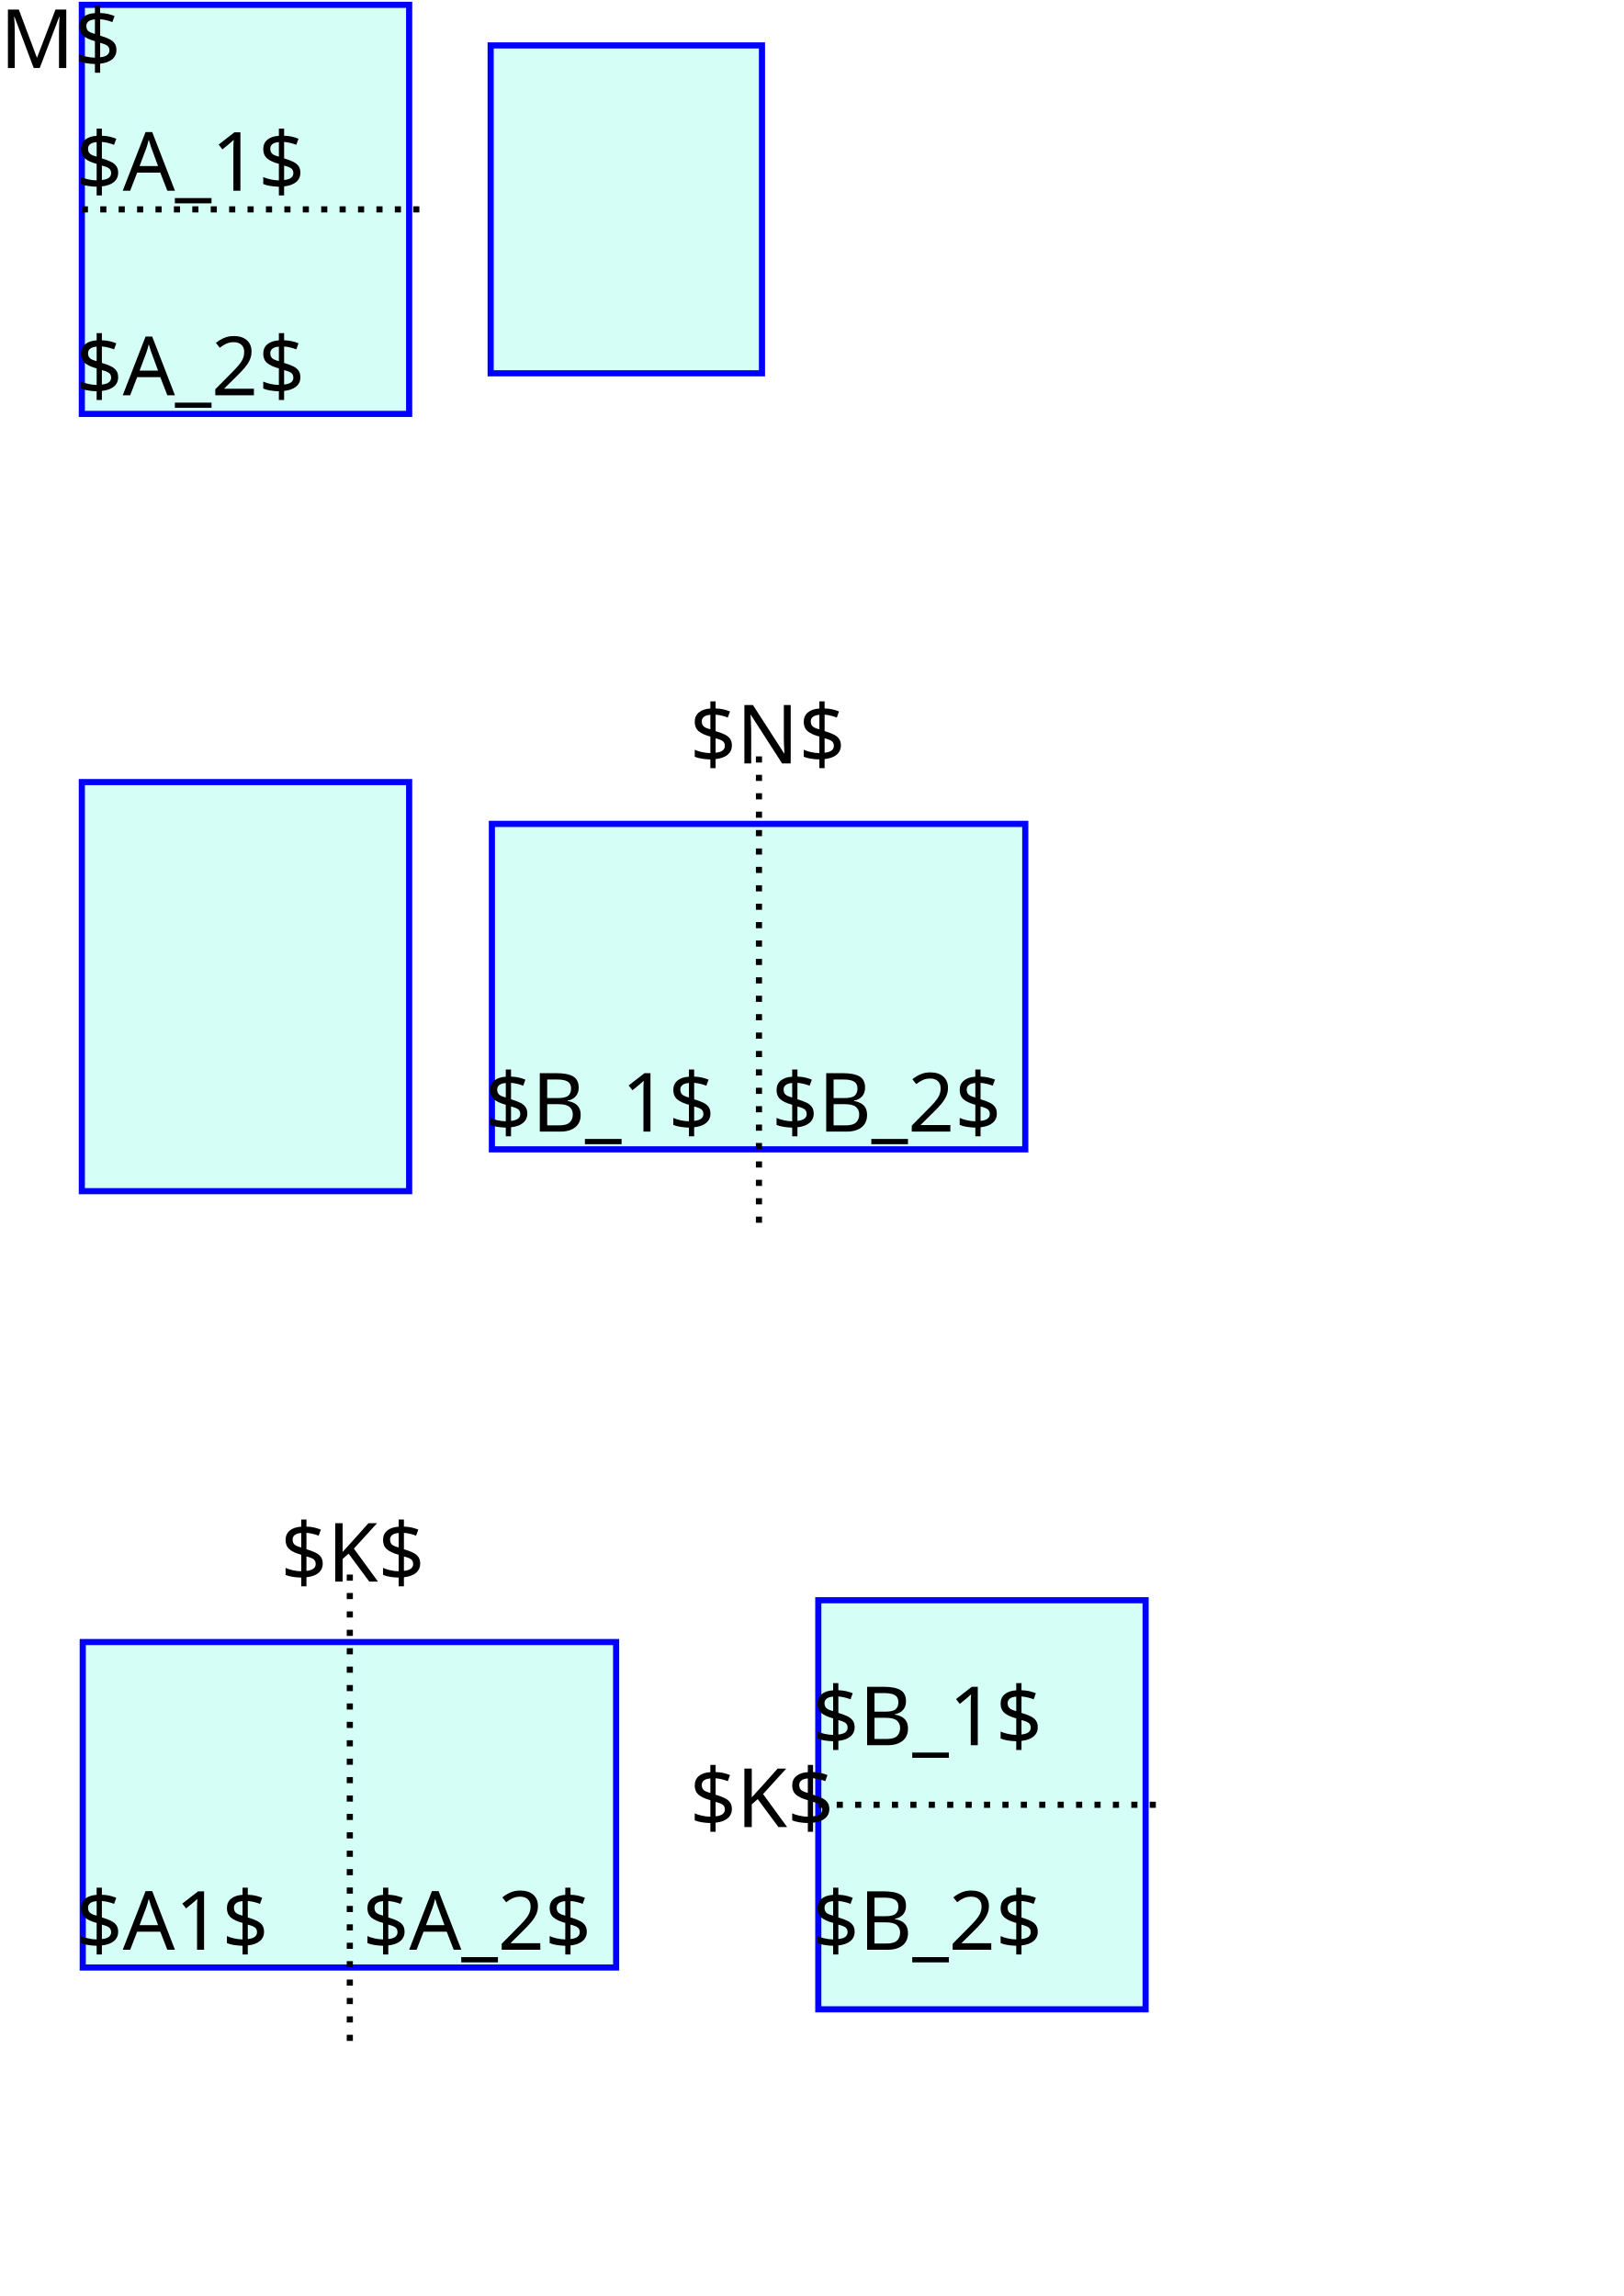
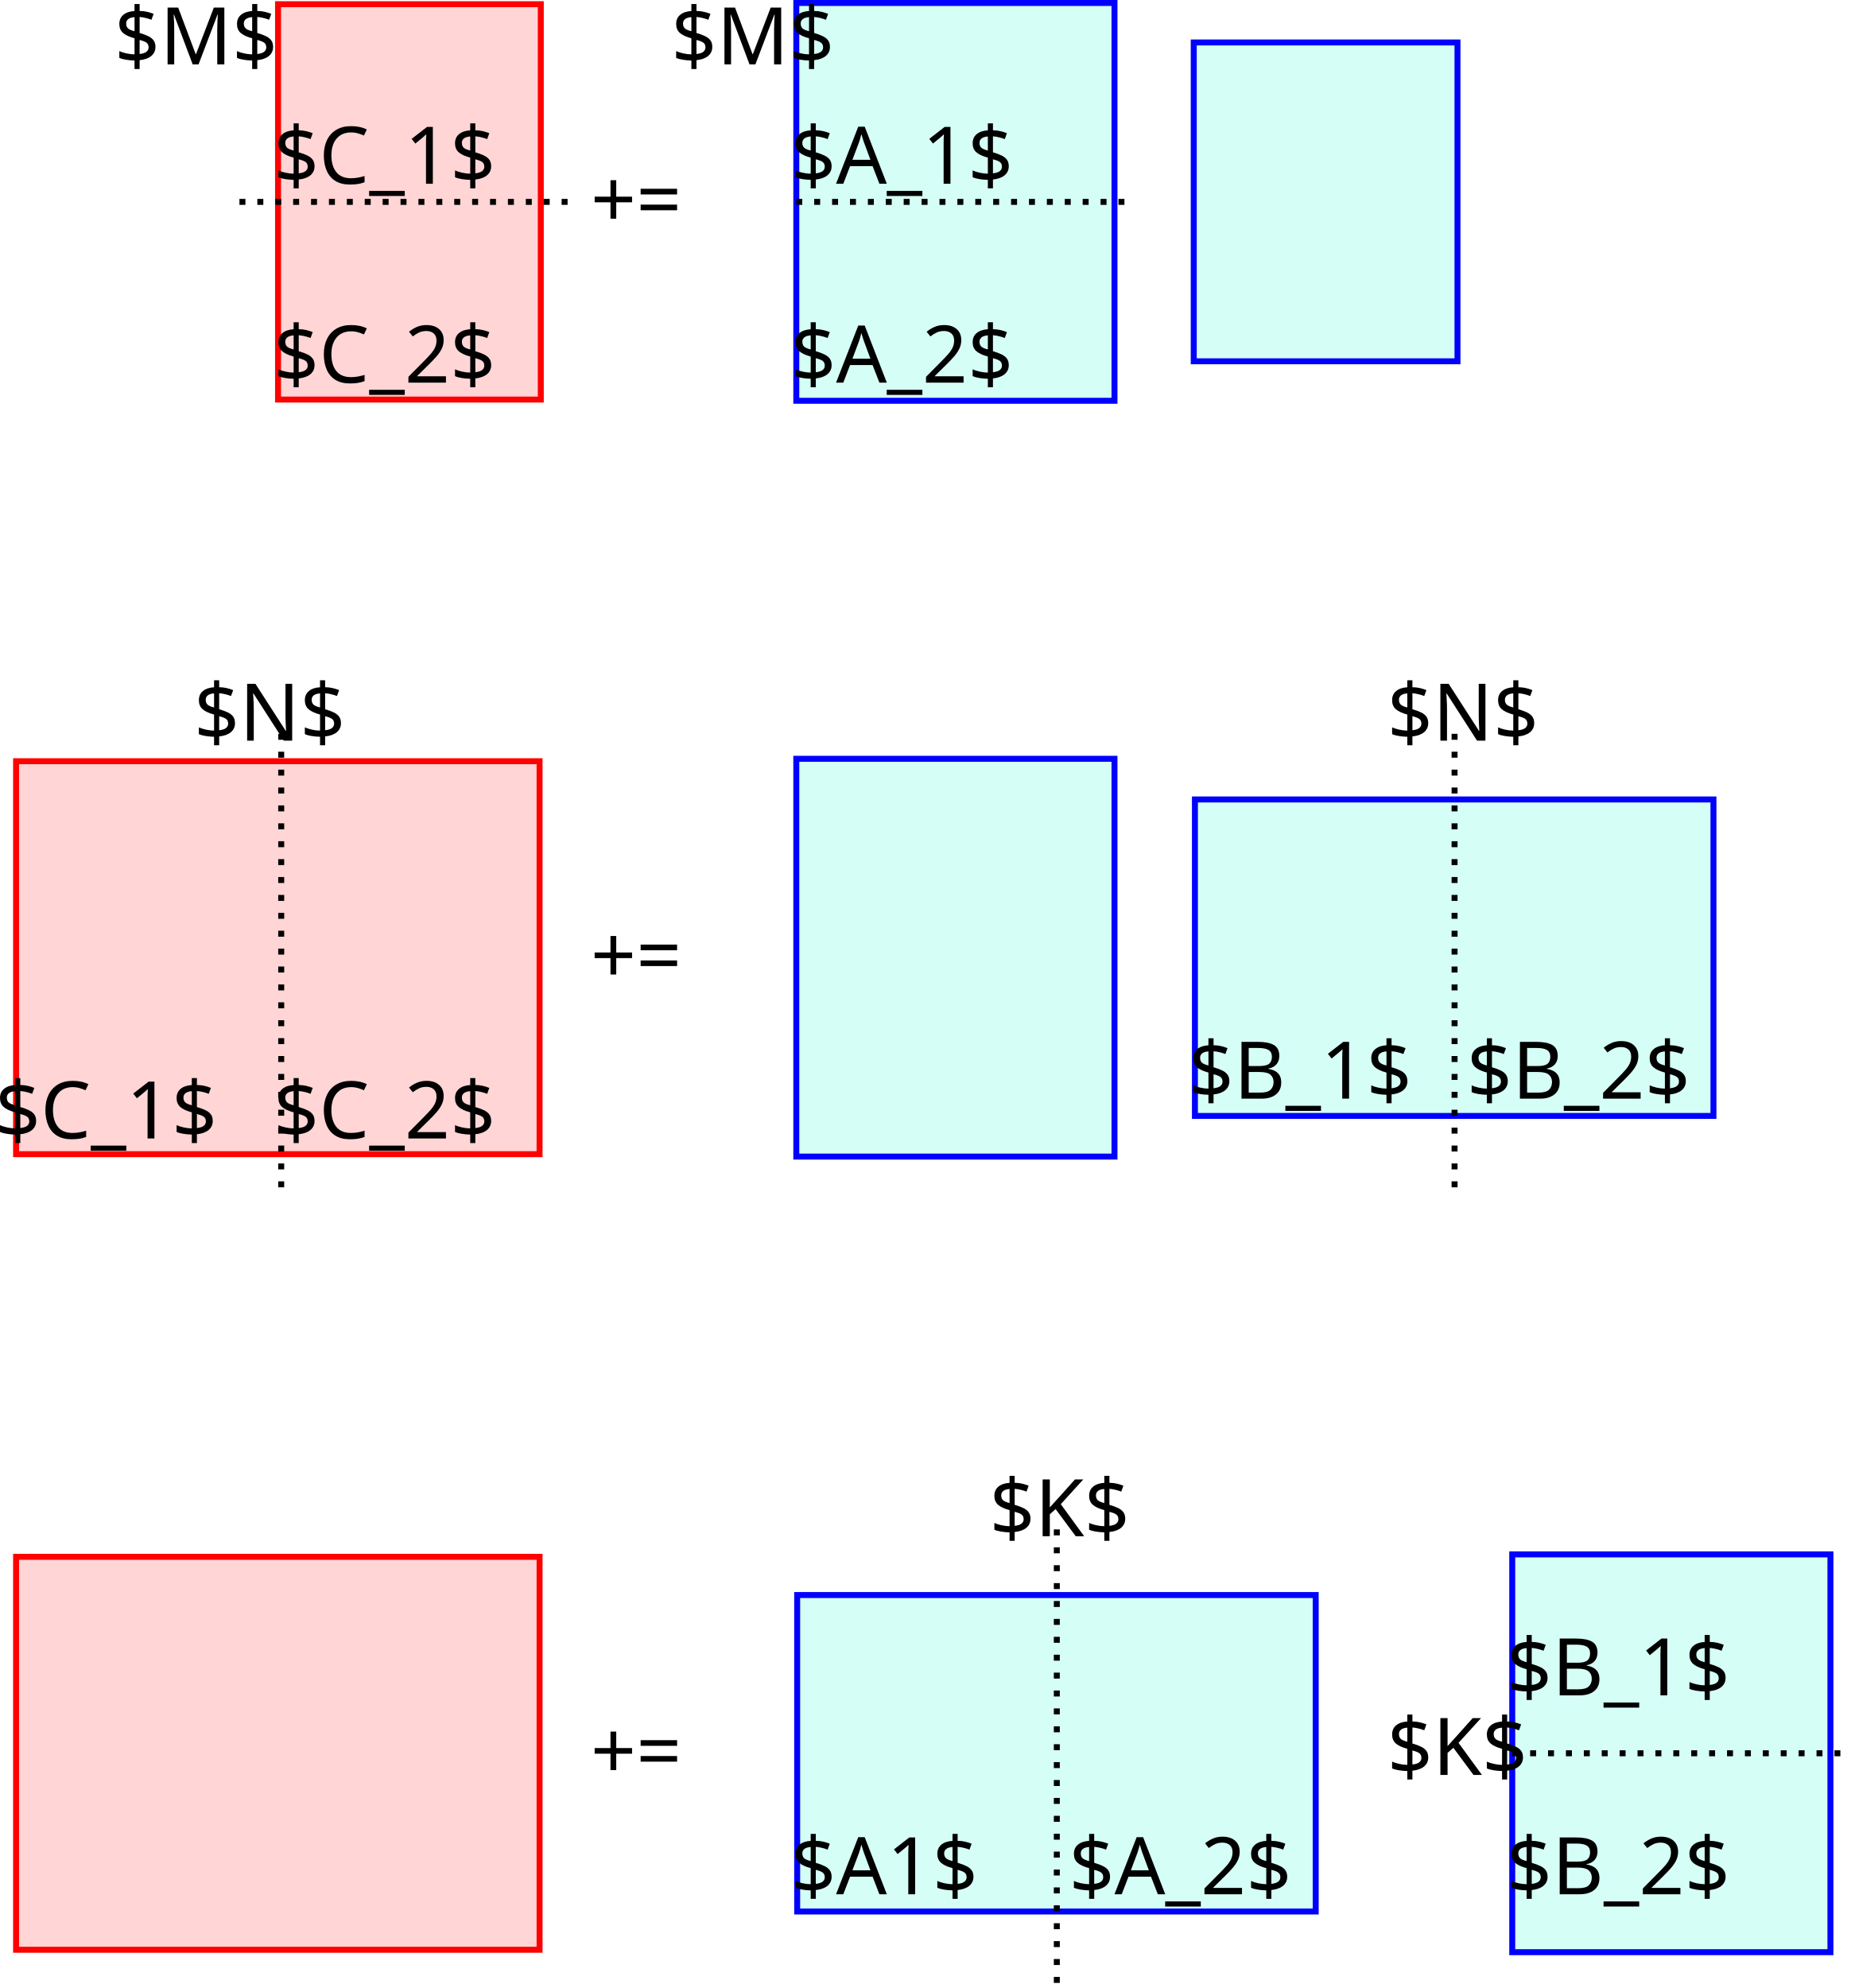
- <svg xmlns="http://www.w3.org/2000/svg" width="210mm" height="297mm" id="svg2" version="1.1">
+ <svg xmlns="http://www.w3.org/2000/svg" width="246.169mm" height="264.454mm" id="svg2" version="1.1">
  <defs id="defs4" />
-   <g id="layer1">
-     <rect y="2.97" x="-220.595" height="198.785" width="132.12" id="rect3770" style="fill:#ffd5d5;fill-opacity:1;stroke:#ff0000;stroke-width:3;stroke-miterlimit:4;stroke-opacity:1;stroke-dasharray:none;stroke-dashoffset:0" />
-     <text id="text3772" y="115.255" x="-63.381" style="font-size:40px;font-style:normal;font-weight:normal;line-height:125%;letter-spacing:0px;word-spacing:0px;fill:#000000;fill-opacity:1;stroke:none;font-family:Sans" xml:space="preserve">
-       <tspan y="115.255" x="-63.381" id="tspan3774">+=</tspan>
+   <g id="layer1" transform="translate(360.4033,-0.8621826)">
+     <rect y="2.97" x="-220.595" height="198.785" width="132.12" id="rect3770" style="fill:#ffd5d5;fill-opacity:1;stroke:#ff0000;stroke-width:3;stroke-miterlimit:4;stroke-dasharray:none;stroke-dashoffset:0;stroke-opacity:1" />
+     <text id="text3772" y="115.255" x="-63.381" style="font-style:normal;font-weight:normal;line-height:0%;font-family:sans-serif;letter-spacing:0px;word-spacing:0px;fill:#000000;fill-opacity:1;stroke:none" xml:space="preserve">
+       <tspan y="115.255" x="-63.381" id="tspan3774" style="font-size:40px;line-height:1.25;font-family:sans-serif">+=</tspan>
    </text>
-     <rect style="fill:#d5fff6;fill-opacity:1;stroke:#0000ff;stroke-width:3;stroke-miterlimit:4;stroke-opacity:1;stroke-dasharray:none;stroke-dashoffset:0" id="rect3005" width="160" height="200" x="40" y="2.362" />
-     <rect y="-372.47" x="22.212" height="132.621" width="160.301" id="rect3007" style="fill:#d5fff6;fill-opacity:1;stroke:#0000ff;stroke-width:3;stroke-miterlimit:4;stroke-opacity:1;stroke-dasharray:none;stroke-dashoffset:0" transform="matrix(0,1,-1,0,0,0)" />
-     <path style="fill:none;stroke:#000000;stroke-width:3;stroke-linecap:butt;stroke-linejoin:miter;stroke-miterlimit:4;stroke-opacity:1;stroke-dasharray:3, 6;stroke-dashoffset:0;marker-end:none" d="m -240,102.362 170,0" id="path4435" />
-     <path id="path4617" d="m 40,102.362 170,0" style="fill:none;stroke:#000000;stroke-width:3;stroke-linecap:butt;stroke-linejoin:miter;stroke-miterlimit:4;stroke-opacity:1;stroke-dasharray:3, 6;stroke-dashoffset:0;marker-end:none" />
-     <rect style="fill:#ffd5d5;fill-opacity:1;stroke:#ff0000;stroke-width:3;stroke-miterlimit:4;stroke-opacity:1;stroke-dasharray:none;stroke-dashoffset:0" id="rect4619" width="263.228" height="197.563" x="-352.315" y="383.581" />
-     <text xml:space="preserve" style="font-size:40px;font-style:normal;font-weight:normal;line-height:125%;letter-spacing:0px;word-spacing:0px;fill:#000000;fill-opacity:1;stroke:none;font-family:Sans" x="-63.381" y="495.255" id="text4621">
-       <tspan id="tspan4623" x="-63.381" y="495.255">+=</tspan>
+     <rect style="fill:#d5fff6;fill-opacity:1;stroke:#0000ff;stroke-width:3;stroke-miterlimit:4;stroke-dasharray:none;stroke-dashoffset:0;stroke-opacity:1" id="rect3005" width="160" height="200" x="40" y="2.362" />
+     <rect y="-372.47" x="22.212" height="132.621" width="160.301" id="rect3007" style="fill:#d5fff6;fill-opacity:1;stroke:#0000ff;stroke-width:3;stroke-miterlimit:4;stroke-dasharray:none;stroke-dashoffset:0;stroke-opacity:1" transform="rotate(90)" />
+     <path style="fill:none;stroke:#000000;stroke-width:3;stroke-linecap:butt;stroke-linejoin:miter;stroke-miterlimit:4;stroke-dasharray:3, 6;stroke-dashoffset:0;stroke-opacity:1;marker-end:none" d="M -240,102.362 H -70" id="path4435" />
+     <path id="path4617" d="M 40,102.362 H 210" style="fill:none;stroke:#000000;stroke-width:3;stroke-linecap:butt;stroke-linejoin:miter;stroke-miterlimit:4;stroke-dasharray:3, 6;stroke-dashoffset:0;stroke-opacity:1;marker-end:none" />
+     <rect style="fill:#ffd5d5;fill-opacity:1;stroke:#ff0000;stroke-width:3;stroke-miterlimit:4;stroke-dasharray:none;stroke-dashoffset:0;stroke-opacity:1" id="rect4619" width="263.228" height="197.563" x="-352.315" y="383.581" />
+     <text xml:space="preserve" style="font-style:normal;font-weight:normal;line-height:0%;font-family:sans-serif;letter-spacing:0px;word-spacing:0px;fill:#000000;fill-opacity:1;stroke:none" x="-63.381" y="495.255" id="text4621">
+       <tspan id="tspan4623" x="-63.381" y="495.255" style="font-size:40px;line-height:1.25;font-family:sans-serif">+=</tspan>
    </text>
-     <rect y="382.362" x="40" height="200" width="160" id="rect4625" style="fill:#d5fff6;fill-opacity:1;stroke:#0000ff;stroke-width:3;stroke-miterlimit:4;stroke-opacity:1;stroke-dasharray:none;stroke-dashoffset:0" />
-     <rect transform="matrix(0,1,-1,0,0,0)" style="fill:#d5fff6;fill-opacity:1;stroke:#0000ff;stroke-width:3;stroke-miterlimit:4;stroke-opacity:1;stroke-dasharray:none;stroke-dashoffset:0" id="rect4627" width="159.11" height="260.73" x="402.807" y="-501.175" />
-     <path id="path4637" d="m -219,369.807 0,230.568" style="fill:none;stroke:#000000;stroke-width:3;stroke-linecap:butt;stroke-linejoin:miter;stroke-miterlimit:4;stroke-opacity:1;stroke-dasharray:3, 6;stroke-dashoffset:0;marker-end:none" />
-     <path style="fill:none;stroke:#000000;stroke-width:3;stroke-linecap:butt;stroke-linejoin:miter;stroke-miterlimit:4;stroke-opacity:1;stroke-dasharray:3, 6;stroke-dashoffset:0;marker-end:none" d="m 371,369.807 0,230.568" id="path4639" />
-     <rect y="783.581" x="-352.315" height="197.563" width="263.228" id="rect4641" style="fill:#ffd5d5;fill-opacity:1;stroke:#ff0000;stroke-width:3;stroke-miterlimit:4;stroke-opacity:1;stroke-dasharray:none;stroke-dashoffset:0" />
-     <text id="text4643" y="895.255" x="-63.381" style="font-size:40px;font-style:normal;font-weight:normal;line-height:125%;letter-spacing:0px;word-spacing:0px;fill:#000000;fill-opacity:1;stroke:none;font-family:Sans" xml:space="preserve">
-       <tspan y="895.255" x="-63.381" id="tspan4645">+=</tspan>
+     <rect y="382.362" x="40" height="200" width="160" id="rect4625" style="fill:#d5fff6;fill-opacity:1;stroke:#0000ff;stroke-width:3;stroke-miterlimit:4;stroke-dasharray:none;stroke-dashoffset:0;stroke-opacity:1" />
+     <rect transform="rotate(90)" style="fill:#d5fff6;fill-opacity:1;stroke:#0000ff;stroke-width:3;stroke-miterlimit:4;stroke-dasharray:none;stroke-dashoffset:0;stroke-opacity:1" id="rect4627" width="159.11" height="260.73" x="402.807" y="-501.175" />
+     <path id="path4637" d="M -219,369.807 V 600.375" style="fill:none;stroke:#000000;stroke-width:3;stroke-linecap:butt;stroke-linejoin:miter;stroke-miterlimit:4;stroke-dasharray:3, 6;stroke-dashoffset:0;stroke-opacity:1;marker-end:none" />
+     <path style="fill:none;stroke:#000000;stroke-width:3;stroke-linecap:butt;stroke-linejoin:miter;stroke-miterlimit:4;stroke-dasharray:3, 6;stroke-dashoffset:0;stroke-opacity:1;marker-end:none" d="M 371,369.807 V 600.375" id="path4639" />
+     <rect y="783.581" x="-352.315" height="197.563" width="263.228" id="rect4641" style="fill:#ffd5d5;fill-opacity:1;stroke:#ff0000;stroke-width:3;stroke-miterlimit:4;stroke-dasharray:none;stroke-dashoffset:0;stroke-opacity:1" />
+     <text id="text4643" y="895.255" x="-63.381" style="font-style:normal;font-weight:normal;line-height:0%;font-family:sans-serif;letter-spacing:0px;word-spacing:0px;fill:#000000;fill-opacity:1;stroke:none" xml:space="preserve">
+       <tspan y="895.255" x="-63.381" id="tspan4645" style="font-size:40px;line-height:1.25;font-family:sans-serif">+=</tspan>
    </text>
-     <rect style="fill:#d5fff6;fill-opacity:1;stroke:#0000ff;stroke-width:3;stroke-miterlimit:4;stroke-opacity:1;stroke-dasharray:none;stroke-dashoffset:0" id="rect4647" width="160" height="200" x="400" y="782.362" />
-     <rect y="-301.175" x="802.807" height="260.73" width="159.11" id="rect4649" style="fill:#d5fff6;fill-opacity:1;stroke:#0000ff;stroke-width:3;stroke-miterlimit:4;stroke-opacity:1;stroke-dasharray:none;stroke-dashoffset:0" transform="matrix(0,1,-1,0,0,0)" />
-     <path id="path4653" d="m 171,769.807 0,230.568" style="fill:none;stroke:#000000;stroke-width:3;stroke-linecap:butt;stroke-linejoin:miter;stroke-miterlimit:4;stroke-opacity:1;stroke-dasharray:3, 6;stroke-dashoffset:0;marker-end:none" />
-     <path style="fill:none;stroke:#000000;stroke-width:3;stroke-linecap:butt;stroke-linejoin:miter;stroke-miterlimit:4;stroke-opacity:1;stroke-dasharray:3, 6;stroke-dashoffset:0;marker-end:none" d="m 400,882.362 170,0" id="path4655" />
-     <text xml:space="preserve" style="font-size:40px;font-style:normal;font-weight:normal;line-height:125%;letter-spacing:0px;word-spacing:0px;fill:#000000;fill-opacity:1;stroke:none;font-family:Sans" x="-302.883" y="33.245" id="text3004">
-       <tspan id="tspan3006" x="-302.883" y="33.245">$M$</tspan>
+     <rect style="fill:#d5fff6;fill-opacity:1;stroke:#0000ff;stroke-width:3;stroke-miterlimit:4;stroke-dasharray:none;stroke-dashoffset:0;stroke-opacity:1" id="rect4647" width="160" height="200" x="400" y="782.362" />
+     <rect y="-301.175" x="802.807" height="260.73" width="159.11" id="rect4649" style="fill:#d5fff6;fill-opacity:1;stroke:#0000ff;stroke-width:3;stroke-miterlimit:4;stroke-dasharray:none;stroke-dashoffset:0;stroke-opacity:1" transform="rotate(90)" />
+     <path id="path4653" d="M 171,769.807 V 1000.375" style="fill:none;stroke:#000000;stroke-width:3;stroke-linecap:butt;stroke-linejoin:miter;stroke-miterlimit:4;stroke-dasharray:3, 6;stroke-dashoffset:0;stroke-opacity:1;marker-end:none" />
+     <path style="fill:none;stroke:#000000;stroke-width:3;stroke-linecap:butt;stroke-linejoin:miter;stroke-miterlimit:4;stroke-dasharray:3, 6;stroke-dashoffset:0;stroke-opacity:1;marker-end:none" d="M 400,882.362 H 570" id="path4655" />
+     <text xml:space="preserve" style="font-style:normal;font-weight:normal;line-height:0%;font-family:sans-serif;letter-spacing:0px;word-spacing:0px;fill:#000000;fill-opacity:1;stroke:none" x="-302.883" y="33.245" id="text3004">
+       <tspan id="tspan3006" x="-302.883" y="33.245" style="font-size:40px;line-height:1.25;font-family:sans-serif">$M$</tspan>
    </text>
-     <text id="text3008" y="33.245" x="-22.883" style="font-size:40px;font-style:normal;font-weight:normal;line-height:125%;letter-spacing:0px;word-spacing:0px;fill:#000000;fill-opacity:1;stroke:none;font-family:Sans" xml:space="preserve">
-       <tspan y="33.245" x="-22.883" id="tspan3010">$M$</tspan>
+     <text id="text3008" y="33.245" x="-22.883" style="font-style:normal;font-weight:normal;line-height:0%;font-family:sans-serif;letter-spacing:0px;word-spacing:0px;fill:#000000;fill-opacity:1;stroke:none" xml:space="preserve">
+       <tspan y="33.245" x="-22.883" id="tspan3010" style="font-size:40px;line-height:1.25;font-family:sans-serif">$M$</tspan>
    </text>
-     <text xml:space="preserve" style="font-size:40px;font-style:normal;font-weight:normal;line-height:125%;letter-spacing:0px;word-spacing:0px;fill:#000000;fill-opacity:1;stroke:none;font-family:Sans" x="-262.883" y="373.245" id="text3012">
-       <tspan id="tspan3014" x="-262.883" y="373.245">$N$</tspan>
+     <text xml:space="preserve" style="font-style:normal;font-weight:normal;line-height:0%;font-family:sans-serif;letter-spacing:0px;word-spacing:0px;fill:#000000;fill-opacity:1;stroke:none" x="-262.883" y="373.245" id="text3012">
+       <tspan id="tspan3014" x="-262.883" y="373.245" style="font-size:40px;line-height:1.25;font-family:sans-serif">$N$</tspan>
    </text>
-     <text id="text3016" y="373.245" x="337.117" style="font-size:40px;font-style:normal;font-weight:normal;line-height:125%;letter-spacing:0px;word-spacing:0px;fill:#000000;fill-opacity:1;stroke:none;font-family:Sans" xml:space="preserve">
-       <tspan y="373.245" x="337.117" id="tspan3018">$N$</tspan>
+     <text id="text3016" y="373.245" x="337.117" style="font-style:normal;font-weight:normal;line-height:0%;font-family:sans-serif;letter-spacing:0px;word-spacing:0px;fill:#000000;fill-opacity:1;stroke:none" xml:space="preserve">
+       <tspan y="373.245" x="337.117" id="tspan3018" style="font-size:40px;line-height:1.25;font-family:sans-serif">$N$</tspan>
    </text>
-     <text xml:space="preserve" style="font-size:40px;font-style:normal;font-weight:normal;line-height:125%;letter-spacing:0px;word-spacing:0px;fill:#000000;fill-opacity:1;stroke:none;font-family:Sans" x="137.117" y="773.245" id="text3020">
-       <tspan id="tspan3022" x="137.117" y="773.245">$K$</tspan>
+     <text xml:space="preserve" style="font-style:normal;font-weight:normal;line-height:0%;font-family:sans-serif;letter-spacing:0px;word-spacing:0px;fill:#000000;fill-opacity:1;stroke:none" x="137.117" y="773.245" id="text3020">
+       <tspan id="tspan3022" x="137.117" y="773.245" style="font-size:40px;line-height:1.25;font-family:sans-serif">$K$</tspan>
    </text>
-     <text id="text3024" y="893.245" x="337.117" style="font-size:40px;font-style:normal;font-weight:normal;line-height:125%;letter-spacing:0px;word-spacing:0px;fill:#000000;fill-opacity:1;stroke:none;font-family:Sans" xml:space="preserve">
-       <tspan y="893.245" x="337.117" id="tspan3026">$K$</tspan>
+     <text id="text3024" y="893.245" x="337.117" style="font-style:normal;font-weight:normal;line-height:0%;font-family:sans-serif;letter-spacing:0px;word-spacing:0px;fill:#000000;fill-opacity:1;stroke:none" xml:space="preserve">
+       <tspan y="893.245" x="337.117" id="tspan3026" style="font-size:40px;line-height:1.25;font-family:sans-serif">$K$</tspan>
    </text>
-     <text id="text20253" y="93.245" x="-222.883" style="font-size:40px;font-style:normal;font-weight:normal;line-height:125%;letter-spacing:0px;word-spacing:0px;fill:#000000;fill-opacity:1;stroke:none;font-family:Sans" xml:space="preserve">
-       <tspan y="93.245" x="-222.883" id="tspan20255">$C_1$</tspan>
+     <text id="text20253" y="93.245" x="-222.883" style="font-style:normal;font-weight:normal;line-height:0%;font-family:sans-serif;letter-spacing:0px;word-spacing:0px;fill:#000000;fill-opacity:1;stroke:none" xml:space="preserve">
+       <tspan y="93.245" x="-222.883" id="tspan20255" style="font-size:40px;line-height:1.25;font-family:sans-serif">$C_1$</tspan>
    </text>
-     <text xml:space="preserve" style="font-size:40px;font-style:normal;font-weight:normal;line-height:125%;letter-spacing:0px;word-spacing:0px;fill:#000000;fill-opacity:1;stroke:none;font-family:Sans" x="-222.883" y="193.245" id="text20257">
-       <tspan id="tspan20259" x="-222.883" y="193.245">$C_2$</tspan>
+     <text xml:space="preserve" style="font-style:normal;font-weight:normal;line-height:0%;font-family:sans-serif;letter-spacing:0px;word-spacing:0px;fill:#000000;fill-opacity:1;stroke:none" x="-222.883" y="193.245" id="text20257">
+       <tspan id="tspan20259" x="-222.883" y="193.245" style="font-size:40px;line-height:1.25;font-family:sans-serif">$C_2$</tspan>
    </text>
-     <text xml:space="preserve" style="font-size:40px;font-style:normal;font-weight:normal;line-height:125%;letter-spacing:0px;word-spacing:0px;fill:#000000;fill-opacity:1;stroke:none;font-family:Sans" x="37.117" y="93.245" id="text20261">
-       <tspan id="tspan20263" x="37.117" y="93.245">$A_1$</tspan>
+     <text xml:space="preserve" style="font-style:normal;font-weight:normal;line-height:0%;font-family:sans-serif;letter-spacing:0px;word-spacing:0px;fill:#000000;fill-opacity:1;stroke:none" x="37.117" y="93.245" id="text20261">
+       <tspan id="tspan20263" x="37.117" y="93.245" style="font-size:40px;line-height:1.25;font-family:sans-serif">$A_1$</tspan>
    </text>
-     <text id="text20265" y="193.245" x="37.117" style="font-size:40px;font-style:normal;font-weight:normal;line-height:125%;letter-spacing:0px;word-spacing:0px;fill:#000000;fill-opacity:1;stroke:none;font-family:Sans" xml:space="preserve">
-       <tspan y="193.245" x="37.117" id="tspan20267">$A_2$</tspan>
+     <text id="text20265" y="193.245" x="37.117" style="font-style:normal;font-weight:normal;line-height:0%;font-family:sans-serif;letter-spacing:0px;word-spacing:0px;fill:#000000;fill-opacity:1;stroke:none" xml:space="preserve">
+       <tspan y="193.245" x="37.117" id="tspan20267" style="font-size:40px;line-height:1.25;font-family:sans-serif">$A_2$</tspan>
    </text>
-     <text xml:space="preserve" style="font-size:40px;font-style:normal;font-weight:normal;line-height:125%;letter-spacing:0px;word-spacing:0px;fill:#000000;fill-opacity:1;stroke:none;font-family:Sans" x="-362.883" y="573.245" id="text20269">
-       <tspan id="tspan20271" x="-362.883" y="573.245">$C_1$</tspan>
+     <text xml:space="preserve" style="font-style:normal;font-weight:normal;line-height:0%;font-family:sans-serif;letter-spacing:0px;word-spacing:0px;fill:#000000;fill-opacity:1;stroke:none" x="-362.883" y="573.245" id="text20269">
+       <tspan id="tspan20271" x="-362.883" y="573.245" style="font-size:40px;line-height:1.25;font-family:sans-serif">$C_1$</tspan>
    </text>
-     <text id="text20273" y="573.245" x="-222.883" style="font-size:40px;font-style:normal;font-weight:normal;line-height:125%;letter-spacing:0px;word-spacing:0px;fill:#000000;fill-opacity:1;stroke:none;font-family:Sans" xml:space="preserve">
-       <tspan y="573.245" x="-222.883" id="tspan20275">$C_2$</tspan>
+     <text id="text20273" y="573.245" x="-222.883" style="font-style:normal;font-weight:normal;line-height:0%;font-family:sans-serif;letter-spacing:0px;word-spacing:0px;fill:#000000;fill-opacity:1;stroke:none" xml:space="preserve">
+       <tspan y="573.245" x="-222.883" id="tspan20275" style="font-size:40px;line-height:1.25;font-family:sans-serif">$C_2$</tspan>
    </text>
-     <text id="text20281" y="553.245" x="237.117" style="font-size:40px;font-style:normal;font-weight:normal;line-height:125%;letter-spacing:0px;word-spacing:0px;fill:#000000;fill-opacity:1;stroke:none;font-family:Sans" xml:space="preserve">
-       <tspan y="553.245" x="237.117" id="tspan20283">$B_1$</tspan>
+     <text id="text20281" y="553.245" x="237.117" style="font-style:normal;font-weight:normal;line-height:0%;font-family:sans-serif;letter-spacing:0px;word-spacing:0px;fill:#000000;fill-opacity:1;stroke:none" xml:space="preserve">
+       <tspan y="553.245" x="237.117" id="tspan20283" style="font-size:40px;line-height:1.25;font-family:sans-serif">$B_1$</tspan>
    </text>
-     <text xml:space="preserve" style="font-size:40px;font-style:normal;font-weight:normal;line-height:125%;letter-spacing:0px;word-spacing:0px;fill:#000000;fill-opacity:1;stroke:none;font-family:Sans" x="377.117" y="553.245" id="text20285">
-       <tspan id="tspan20287" x="377.117" y="553.245">$B_2$</tspan>
+     <text xml:space="preserve" style="font-style:normal;font-weight:normal;line-height:0%;font-family:sans-serif;letter-spacing:0px;word-spacing:0px;fill:#000000;fill-opacity:1;stroke:none" x="377.117" y="553.245" id="text20285">
+       <tspan id="tspan20287" x="377.117" y="553.245" style="font-size:40px;line-height:1.25;font-family:sans-serif">$B_2$</tspan>
    </text>
-     <text xml:space="preserve" style="font-size:40px;font-style:normal;font-weight:normal;line-height:125%;letter-spacing:0px;word-spacing:0px;fill:#000000;fill-opacity:1;stroke:none;font-family:Sans" x="37.117" y="953.245" id="text20289">
-       <tspan id="tspan20291" x="37.117" y="953.245">$A1$</tspan>
+     <text xml:space="preserve" style="font-style:normal;font-weight:normal;line-height:0%;font-family:sans-serif;letter-spacing:0px;word-spacing:0px;fill:#000000;fill-opacity:1;stroke:none" x="37.117" y="953.245" id="text20289">
+       <tspan id="tspan20291" x="37.117" y="953.245" style="font-size:40px;line-height:1.25;font-family:sans-serif">$A1$</tspan>
    </text>
-     <text id="text20293" y="953.245" x="177.117" style="font-size:40px;font-style:normal;font-weight:normal;line-height:125%;letter-spacing:0px;word-spacing:0px;fill:#000000;fill-opacity:1;stroke:none;font-family:Sans" xml:space="preserve">
-       <tspan y="953.245" x="177.117" id="tspan20295">$A_2$</tspan>
+     <text id="text20293" y="953.245" x="177.117" style="font-style:normal;font-weight:normal;line-height:0%;font-family:sans-serif;letter-spacing:0px;word-spacing:0px;fill:#000000;fill-opacity:1;stroke:none" xml:space="preserve">
+       <tspan y="953.245" x="177.117" id="tspan20295" style="font-size:40px;line-height:1.25;font-family:sans-serif">$A_2$</tspan>
    </text>
-     <text xml:space="preserve" style="font-size:40px;font-style:normal;font-weight:normal;line-height:125%;letter-spacing:0px;word-spacing:0px;fill:#000000;fill-opacity:1;stroke:none;font-family:Sans" x="397.117" y="853.245" id="text20297">
-       <tspan id="tspan20299" x="397.117" y="853.245">$B_1$</tspan>
+     <text xml:space="preserve" style="font-style:normal;font-weight:normal;line-height:0%;font-family:sans-serif;letter-spacing:0px;word-spacing:0px;fill:#000000;fill-opacity:1;stroke:none" x="397.117" y="853.245" id="text20297">
+       <tspan id="tspan20299" x="397.117" y="853.245" style="font-size:40px;line-height:1.25;font-family:sans-serif">$B_1$</tspan>
    </text>
-     <text id="text20301" y="953.245" x="397.117" style="font-size:40px;font-style:normal;font-weight:normal;line-height:125%;letter-spacing:0px;word-spacing:0px;fill:#000000;fill-opacity:1;stroke:none;font-family:Sans" xml:space="preserve">
-       <tspan y="953.245" x="397.117" id="tspan20303">$B_2$</tspan>
+     <text id="text20301" y="953.245" x="397.117" style="font-style:normal;font-weight:normal;line-height:0%;font-family:sans-serif;letter-spacing:0px;word-spacing:0px;fill:#000000;fill-opacity:1;stroke:none" xml:space="preserve">
+       <tspan y="953.245" x="397.117" id="tspan20303" style="font-size:40px;line-height:1.25;font-family:sans-serif">$B_2$</tspan>
    </text>
  </g>
</svg>
